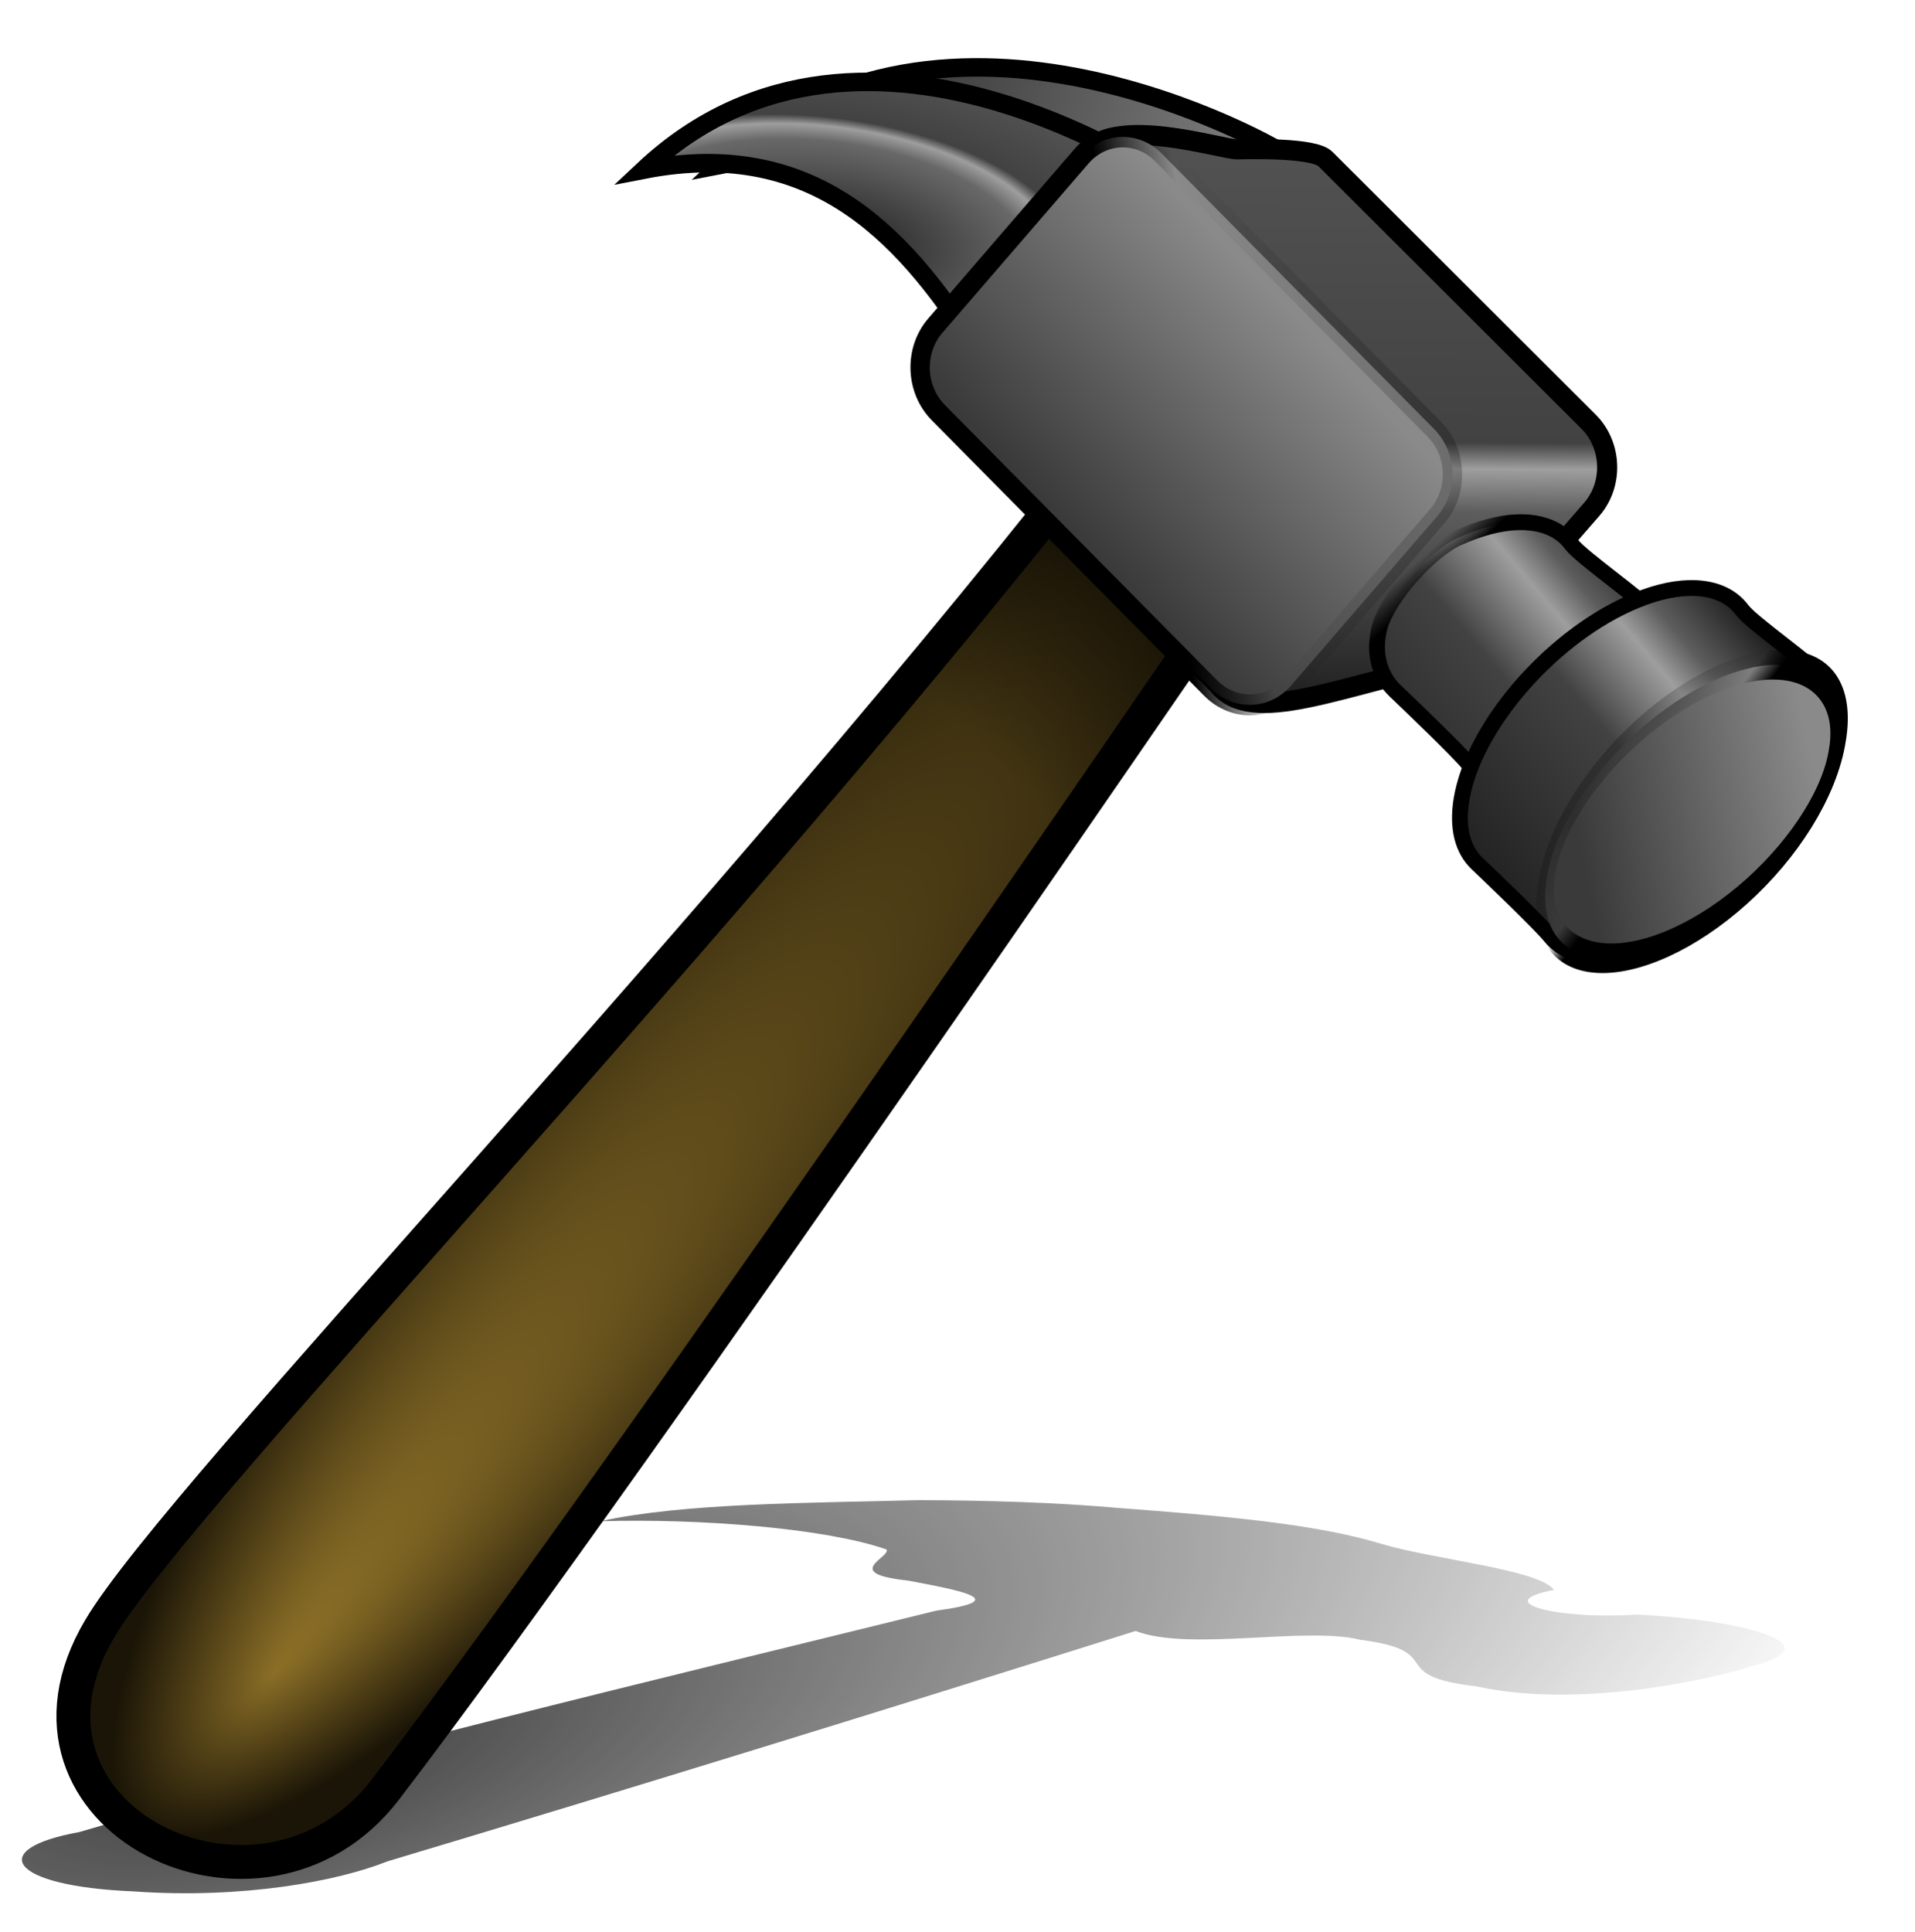
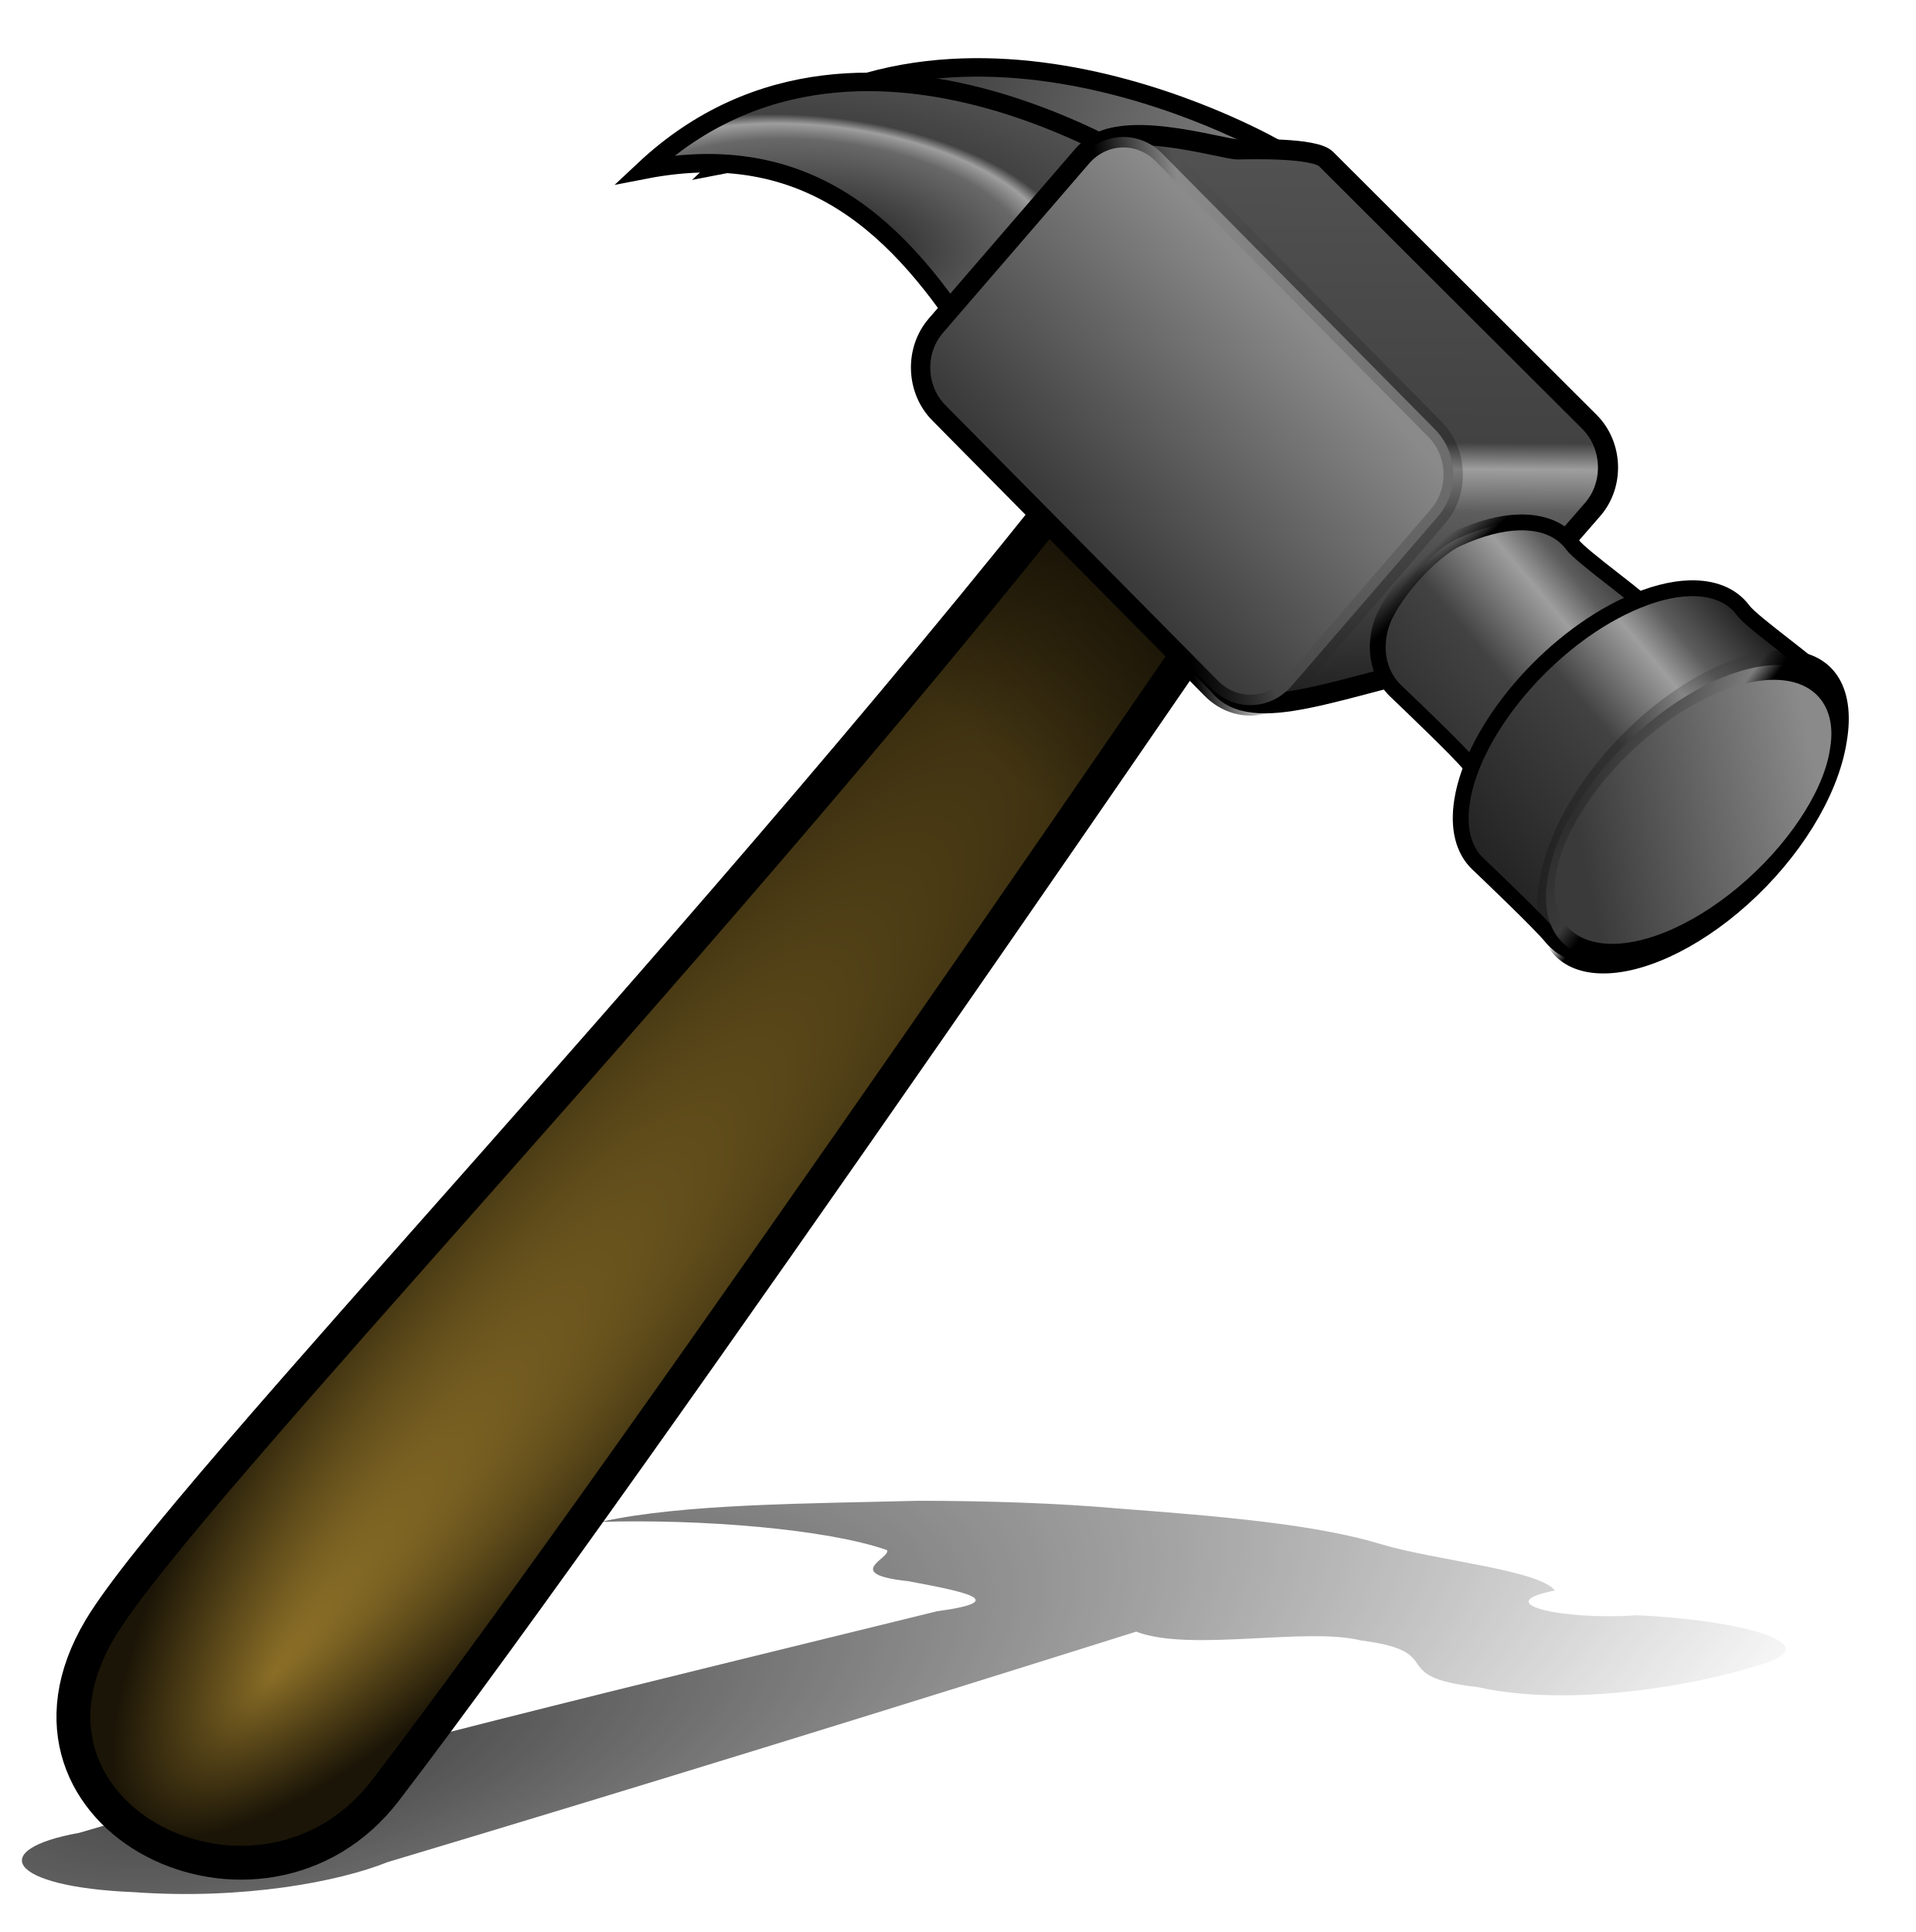
- <svg xmlns="http://www.w3.org/2000/svg" xmlns:xlink="http://www.w3.org/1999/xlink" id="svg2" viewBox="0 0 542.51 547.22" version="1.0">
+ <svg xmlns="http://www.w3.org/2000/svg" xmlns:xlink="http://www.w3.org/1999/xlink" id="svg2" viewBox="0 0 542.51 547.22" version="1.0" width="578.677" height="583.701">
  <defs id="defs4">
    <linearGradient id="linearGradient6941">
      <stop id="stop6943" style="stop-color:#000000" offset="0" />
      <stop id="stop6945" style="stop-color:#5d5d5d" offset=".248" />
      <stop id="stop6947" style="stop-color:#9e9e9e" offset=".339" />
      <stop id="stop6949" style="stop-color:#424242" offset=".544" />
      <stop id="stop6951" style="stop-color:#232323" offset="1" />
    </linearGradient>
    <linearGradient id="linearGradient6906">
      <stop id="stop6908" style="stop-color:#000000" offset="0" />
      <stop id="stop6914" style="stop-color:#000000" offset=".405" />
      <stop id="stop6916" style="stop-color:#000000;stop-opacity:0" offset=".552" />
      <stop id="stop6910" style="stop-color:#000000;stop-opacity:.233" offset="1" />
    </linearGradient>
    <linearGradient id="linearGradient6023">
      <stop id="stop6025" style="stop-color:#8a8a8a" offset="0" />
      <stop id="stop6027" style="stop-color:#3a3a3a" offset="1" />
    </linearGradient>
    <linearGradient id="linearGradient4333" y2="294.89" xlink:href="#linearGradient6023" gradientUnits="userSpaceOnUse" x2="442.93" y1="316.39" x1="524.73" />
    <linearGradient id="linearGradient4341" y2="241.83" gradientUnits="userSpaceOnUse" x2="557.15" y1="426.96" x1="555.85">
      <stop id="stop6011" style="stop-color:#000000" offset="0" />
      <stop id="stop6017" style="stop-color:#5d5d5d" offset="0.439" />
      <stop id="stop6019" style="stop-color:#9e9e9e" offset=".504" />
      <stop id="stop6021" style="stop-color:#424242" offset=".544" />
      <stop id="stop6013" style="stop-color:#525252" offset="1" />
    </linearGradient>
    <linearGradient id="linearGradient4343" y2="-104.72" xlink:href="#linearGradient6023" gradientUnits="userSpaceOnUse" x2="608.13" y1="-192.11" x1="609.41" />
    <linearGradient id="linearGradient4345" y2="-229.69" xlink:href="#linearGradient6906" gradientUnits="userSpaceOnUse" x2="632.81" y1="-104.88" x1="543.97" />
    <linearGradient id="linearGradient4347" y2="433.51" xlink:href="#linearGradient6941" gradientUnits="userSpaceOnUse" x2="589.13" gradientTransform="translate(-17,-13)" y1="361.39" x1="674.58" />
    <linearGradient id="linearGradient4349" y2="346.74" xlink:href="#linearGradient6906" gradientUnits="userSpaceOnUse" x2="570.39" y1="385.81" x1="606.39" />
    <linearGradient id="linearGradient4351" y2="433.51" xlink:href="#linearGradient6941" gradientUnits="userSpaceOnUse" x2="589.13" y1="361.39" x1="674.58" />
    <linearGradient id="linearGradient4353" y2="449.27" xlink:href="#linearGradient6023" gradientUnits="userSpaceOnUse" x2="652.84" y1="423.1" x1="698.55" />
    <linearGradient id="linearGradient4355" y2="417.72" xlink:href="#linearGradient6906" gradientUnits="userSpaceOnUse" x2="651.85" y1="450.55" x1="673.85" />
-     <radialGradient id="radialGradient2779" gradientUnits="userSpaceOnUse" cy="648.26" cx="52.91" gradientTransform="matrix(1.9284 -.49403 .18074 .70552 -103.91 113.24)" r="250.98">
+     <radialGradient id="radialGradient2779" gradientUnits="userSpaceOnUse" cy="648.26" cx="52.91" gradientTransform="matrix(1.9284,-0.49403,0.18074,0.70552,-103.91,113.24)" r="250.98">
      <stop id="stop2775" style="stop-color:#000000" offset="0" />
      <stop id="stop2777" style="stop-color:#000000;stop-opacity:0" offset="1" />
    </radialGradient>
    <linearGradient id="linearGradient1527" y2="423.13" gradientUnits="userSpaceOnUse" x2="458.66" y1="363.13" x1="520.16">
      <stop id="stop10792" style="stop-color:#000000" offset="0" />
      <stop id="stop10794" style="stop-color:#000000;stop-opacity:0" offset="1" />
    </linearGradient>
-     <radialGradient id="radialGradient1530" fx="403.11" fy="569.23" gradientUnits="userSpaceOnUse" cy="468.11" cx="396.75" gradientTransform="matrix(.28537 .23019 -1 1.2397 772 -188.86)" r="126.43">
+     <radialGradient id="radialGradient1530" fx="403.11" fy="569.23" gradientUnits="userSpaceOnUse" cy="468.11" cx="396.75" gradientTransform="matrix(0.28537,0.23019,-1,1.2397,772,-188.86)" r="126.43">
      <stop id="stop4927" style="stop-color:#8a6e27" offset="0" />
      <stop id="stop4929" style="stop-color:#1b1507" offset="1" />
    </radialGradient>
-     <radialGradient id="radialGradient1533" fx="434.43" fy="322.17" gradientUnits="userSpaceOnUse" cy="322.48" cx="431.79" gradientTransform="matrix(1.7723 .18587 -.088745 .84621 -312.37 -30.359)" r="54.353">
+     <radialGradient id="radialGradient1533" fx="434.43" fy="322.17" gradientUnits="userSpaceOnUse" cy="322.48" cx="431.79" gradientTransform="matrix(1.7723,0.18587,-0.088745,0.84621,-312.37,-30.359)" r="54.353">
      <stop id="stop7950" style="stop-color:#1d1d1d" offset="0" />
      <stop id="stop7952" style="stop-color:#686868" offset="0.439" />
      <stop id="stop7954" style="stop-color:#9e9e9e" offset=".504" />
      <stop id="stop7956" style="stop-color:#424242" offset=".544" />
      <stop id="stop7958" style="stop-color:#616161" offset="1" />
    </radialGradient>
  </defs>
-   <g id="layer1" transform="translate(-40.885 -47.174)">
-     <path id="path7934" style="opacity:.759;fill-rule:evenodd;fill:url(#radialGradient2779)" d="m301.07 472.25c-30.98 0.82-66.55 0.78-90.09 5.98 28.63-0.85 64.07 2.03 81.1 7.99 1.31 2.19-13.03 6.78 6.05 8.81 14.61 2.77 30.1 5.54 8.07 8.53-83.16 20.5-168.26 40.71-242.93 62.76-26.182 4.69-20.271 15.31 15.502 16.79 30.948 2.21 57.968-2.93 71.858-8.5 71.94-21.56 142.39-43.37 212.04-65.29 15.17 5.87 48.19-1.38 63.62 2.49 25.33 3.27 6.47 10.2 33.07 13.22 27.01 5.98 62.77-0.85 79-6.04 22.59-6.01-5.37-13.11-33.96-14.31-20.77 1.48-42.29-3.29-23.18-7-4.18-5.8-34.14-8.58-49.12-13.11-18.51-5.63-45.33-7.93-74.05-10.09-17.95-1.6-37.69-2.19-56.98-2.23z" />
-     <g id="g1512" transform="matrix(1.4152 0 0 1.4152 -331.51 -341.21)">
-       <path id="path1514" style="fill-rule:evenodd;stroke:#000000;stroke-width:3.7;fill:url(#linearGradient4333)" d="m407.58 307.4c44.9-42.08 111.5-2.86 111.5-2.86l-45.96 40.3c-14.35-22.94-30.48-44.27-65.54-37.44z" />
+   <g id="layer1" transform="translate(-40.885,-47.174)">
+     <path id="path7934" style="opacity:0.759;fill:url(#radialGradient2779);fill-rule:evenodd" d="m 301.07,472.25 c -30.98,0.82 -66.55,0.78 -90.09,5.98 28.63,-0.85 64.07,2.03 81.1,7.99 1.31,2.19 -13.03,6.78 6.05,8.81 14.61,2.77 30.1,5.54 8.07,8.53 -83.16,20.5 -168.26,40.71 -242.93,62.76 -26.182,4.69 -20.271,15.31 15.502,16.79 30.948,2.21 57.968,-2.93 71.858,-8.5 71.94,-21.56 142.39,-43.37 212.04,-65.29 15.17,5.87 48.19,-1.38 63.62,2.49 25.33,3.27 6.47,10.2 33.07,13.22 27.01,5.98 62.77,-0.85 79,-6.04 22.59,-6.01 -5.37,-13.11 -33.96,-14.31 -20.77,1.48 -42.29,-3.29 -23.18,-7 -4.18,-5.8 -34.14,-8.58 -49.12,-13.11 -18.51,-5.63 -45.33,-7.93 -74.05,-10.09 -17.95,-1.6 -37.69,-2.19 -56.98,-2.23 z" />
+     <g id="g1512" transform="matrix(1.4152,0,0,1.4152,-331.51,-341.21)">
+       <path id="path1514" style="fill:url(#linearGradient4333);fill-rule:evenodd;stroke:#000000;stroke-width:3.7" d="m 407.58,307.4 c 44.9,-42.08 111.5,-2.86 111.5,-2.86 l -45.96,40.3 C 458.77,321.9 442.64,300.57 407.58,307.4 Z" />
      <g id="g1516">
-         <path id="path1520" style="fill-rule:evenodd;stroke:#000000;stroke-width:3.7;fill:url(#radialGradient1533)" d="m392.08 308.4c44.9-42.08 108.5 4.64 108.5 4.64l-40.96 32.8c-14.35-22.94-32.48-44.27-67.54-37.44z" />
-         <path id="path1522" style="fill-rule:evenodd;stroke:#000000;stroke-width:6.78;fill:url(#radialGradient1530)" d="m489.49 356.21c-81.17 104.71-190.22 217.15-206.33 244.24-22.59 37.95 32.36 64.68 57.15 32.28 50.54-66.05 178.9-254.25 178.9-254.25 2.74-12.04 1.39-23.35-29.72-22.27z" />
-         <path id="path1524" style="fill-rule:evenodd;fill:url(#linearGradient1527)" d="m489.49 356.21c-23.05 26.86-42.64 50.32-60.33 69.97-9.25 10.26 27.18 42.47 33.34 34.77 30.99-38.72 56.71-82.47 56.71-82.47 2.74-12.04 1.39-23.35-29.72-22.27z" />
-         <g id="g1526" transform="matrix(.71224 0 0 .71224 126.02 130.44)">
+         <path id="path1520" style="fill:url(#radialGradient1533);fill-rule:evenodd;stroke:#000000;stroke-width:3.7" d="m 392.08,308.4 c 44.9,-42.08 108.5,4.64 108.5,4.64 l -40.96,32.8 C 445.27,322.9 427.14,301.57 392.08,308.4 Z" />
+         <path id="path1522" style="fill:url(#radialGradient1530);fill-rule:evenodd;stroke:#000000;stroke-width:6.78" d="m 489.49,356.21 c -81.17,104.71 -190.22,217.15 -206.33,244.24 -22.59,37.95 32.36,64.68 57.15,32.28 50.54,-66.05 178.9,-254.25 178.9,-254.25 2.74,-12.04 1.39,-23.35 -29.72,-22.27 z" />
+         <path id="path1524" style="fill:url(#linearGradient1527);fill-rule:evenodd" d="m 489.49,356.21 c -23.05,26.86 -42.64,50.32 -60.33,69.97 -9.25,10.26 27.18,42.47 33.34,34.77 30.99,-38.72 56.71,-82.47 56.71,-82.47 2.74,-12.04 1.39,-23.35 -29.72,-22.27 z" />
+         <g id="g1526" transform="matrix(0.71224,0,0,0.71224,126.02,130.44)">
          <g id="g1528">
-             <path id="path1530" style="color:#000000;stroke:#000000;stroke-width:5.651;fill:url(#linearGradient4341)" d="m540.34 244.16c-4.15 0.08-35.05-9.75-41.84 1l-41.03 47.53c-6.04 6.99-5.65 17.93 0.84 24.5l76.57 77.43c9.49 12.07 34.08 0.22 68.12-6.78l37.03-42.53c6.04-6.99 5.65-17.93-0.84-24.5l-74.07-73.93c-3.19-3.24-20.75-2.81-24.78-2.72z" />
-             <path id="path1532" style="color:#000000;stroke:url(#linearGradient4345);stroke-miterlimit:7.8;stroke-width:5.66;fill:url(#linearGradient4343)" d="m555.06-197.23h108.9c9.24 0 16.68 7.44 16.68 16.68v62.8c0 9.24-7.44 16.68-16.68 16.68h-108.9c-9.24 0-16.68-7.44-16.68-16.68v-62.8c0-9.24 7.44-16.68 16.68-16.68z" transform="matrix(.70311 .71108 -.65336 .75705 0 0)" />
+             <path id="path1530" style="color:#000000;fill:url(#linearGradient4341);stroke:#000000;stroke-width:5.651" d="m 540.34,244.16 c -4.15,0.08 -35.05,-9.75 -41.84,1 l -41.03,47.53 c -6.04,6.99 -5.65,17.93 0.84,24.5 l 76.57,77.43 c 9.49,12.07 34.08,0.22 68.12,-6.78 l 37.03,-42.53 c 6.04,-6.99 5.65,-17.93 -0.84,-24.5 l -74.07,-73.93 c -3.19,-3.24 -20.75,-2.81 -24.78,-2.72 z" />
+             <path id="path1532" style="color:#000000;fill:url(#linearGradient4343);stroke:url(#linearGradient4345);stroke-width:5.66;stroke-miterlimit:7.8" d="m 555.06,-197.23 h 108.9 c 9.24,0 16.68,7.44 16.68,16.68 v 62.8 c 0,9.24 -7.44,16.68 -16.68,16.68 h -108.9 c -9.24,0 -16.68,-7.44 -16.68,-16.68 v -62.8 c 0,-9.24 7.44,-16.68 16.68,-16.68 z" transform="matrix(0.70311,0.71108,-0.65336,0.75705,0,0)" />
          </g>
-           <path id="path1534" style="color:#000000;stroke:url(#linearGradient4349);stroke-miterlimit:7.8;stroke-width:4.449;fill:url(#linearGradient4347)" d="m619.24 348.98c-4.98 0.14-10.75 1.62-17.09 4.5-7.79 3.53-19.63 16.81-21.79 25.03-2.05 7.85 0.4 14.09 4.34 17.85 3.91 3.73 17.64 16.85 20.75 20.65 5.59 6.84 17.24 7.77 31.73 1.16 22.53-10.29 18.47-4.91 21.75-25 1.17-7.17 2.41-13.86-0.69-17.66-3.79-4.66-21.18-16.58-23.99-20.37-3.11-4.19-8.33-6.35-15.01-6.16z" />
+           <path id="path1534" style="color:#000000;fill:url(#linearGradient4347);stroke:url(#linearGradient4349);stroke-width:4.449;stroke-miterlimit:7.8" d="m 619.24,348.98 c -4.98,0.14 -10.75,1.62 -17.09,4.5 -7.79,3.53 -19.63,16.81 -21.79,25.03 -2.05,7.85 0.4,14.09 4.34,17.85 3.91,3.73 17.64,16.85 20.75,20.65 5.59,6.84 17.24,7.77 31.73,1.16 22.53,-10.29 18.47,-4.91 21.75,-25 1.17,-7.17 2.41,-13.86 -0.69,-17.66 -3.79,-4.66 -21.18,-16.58 -23.99,-20.37 -3.11,-4.19 -8.33,-6.35 -15.01,-6.16 z" />
          <g id="g1536" transform="translate(23,15.5)">
-             <path id="path1538" style="color:#000000;stroke:#000000;stroke-miterlimit:7.8;stroke-width:4.449;fill:url(#linearGradient4351)" d="m644.24 351.98c-4.98 0.14-10.76 1.61-17.09 4.5-22.54 10.28-43.51 34.94-46.79 55.03-1.3 8.01 0.4 14.09 4.34 17.85 3.91 3.73 17.64 16.85 20.75 20.65 5.59 6.84 17.24 7.77 31.73 1.16 22.53-10.29 43.47-34.91 46.75-55 1.17-7.17 2.41-13.86-0.69-17.66-3.79-4.66-21.18-16.58-23.99-20.37-3.11-4.19-8.33-6.35-15.01-6.16z" />
-             <path id="path1540" style="color:#000000;stroke:url(#linearGradient4355);stroke-miterlimit:7.8;stroke-width:4.449;fill:url(#linearGradient4353)" d="m712.76 436a38.537 20.153 0 1 1 -77.07 0 38.537 20.153 0 1 1 77.07 0z" transform="matrix(1.0594 -.48337 -.29475 1.806 59.444 -46.713)" />
+             <path id="path1538" style="color:#000000;fill:url(#linearGradient4351);stroke:#000000;stroke-width:4.449;stroke-miterlimit:7.8" d="m 644.24,351.98 c -4.98,0.14 -10.76,1.61 -17.09,4.5 -22.54,10.28 -43.51,34.94 -46.79,55.03 -1.3,8.01 0.4,14.09 4.34,17.85 3.91,3.73 17.64,16.85 20.75,20.65 5.59,6.84 17.24,7.77 31.73,1.16 22.53,-10.29 43.47,-34.91 46.75,-55 1.17,-7.17 2.41,-13.86 -0.69,-17.66 -3.79,-4.66 -21.18,-16.58 -23.99,-20.37 -3.11,-4.19 -8.33,-6.35 -15.01,-6.16 z" />
+             <path id="path1540" style="color:#000000;fill:url(#linearGradient4353);stroke:url(#linearGradient4355);stroke-width:4.449;stroke-miterlimit:7.8" d="m 712.76,436 a 38.537,20.153 0 1 1 -77.07,0 38.537,20.153 0 1 1 77.07,0 z" transform="matrix(1.0594,-0.48337,-0.29475,1.806,59.444,-46.713)" />
          </g>
        </g>
      </g>
    </g>
  </g>
</svg>
